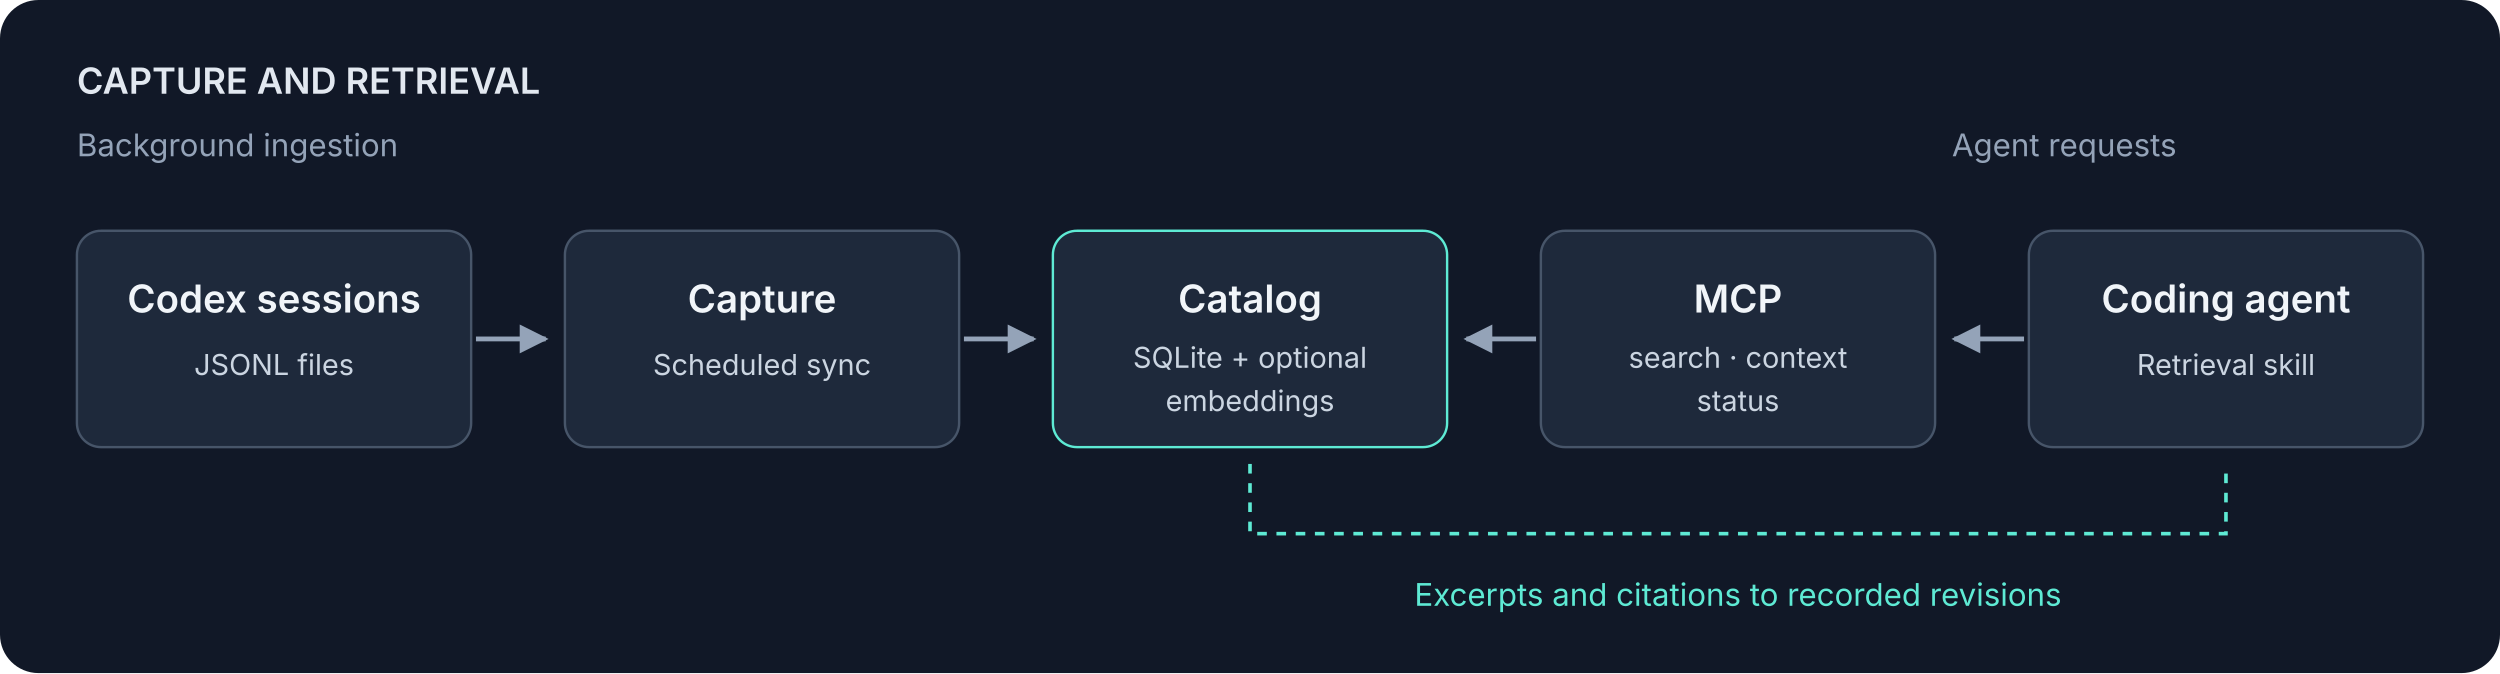
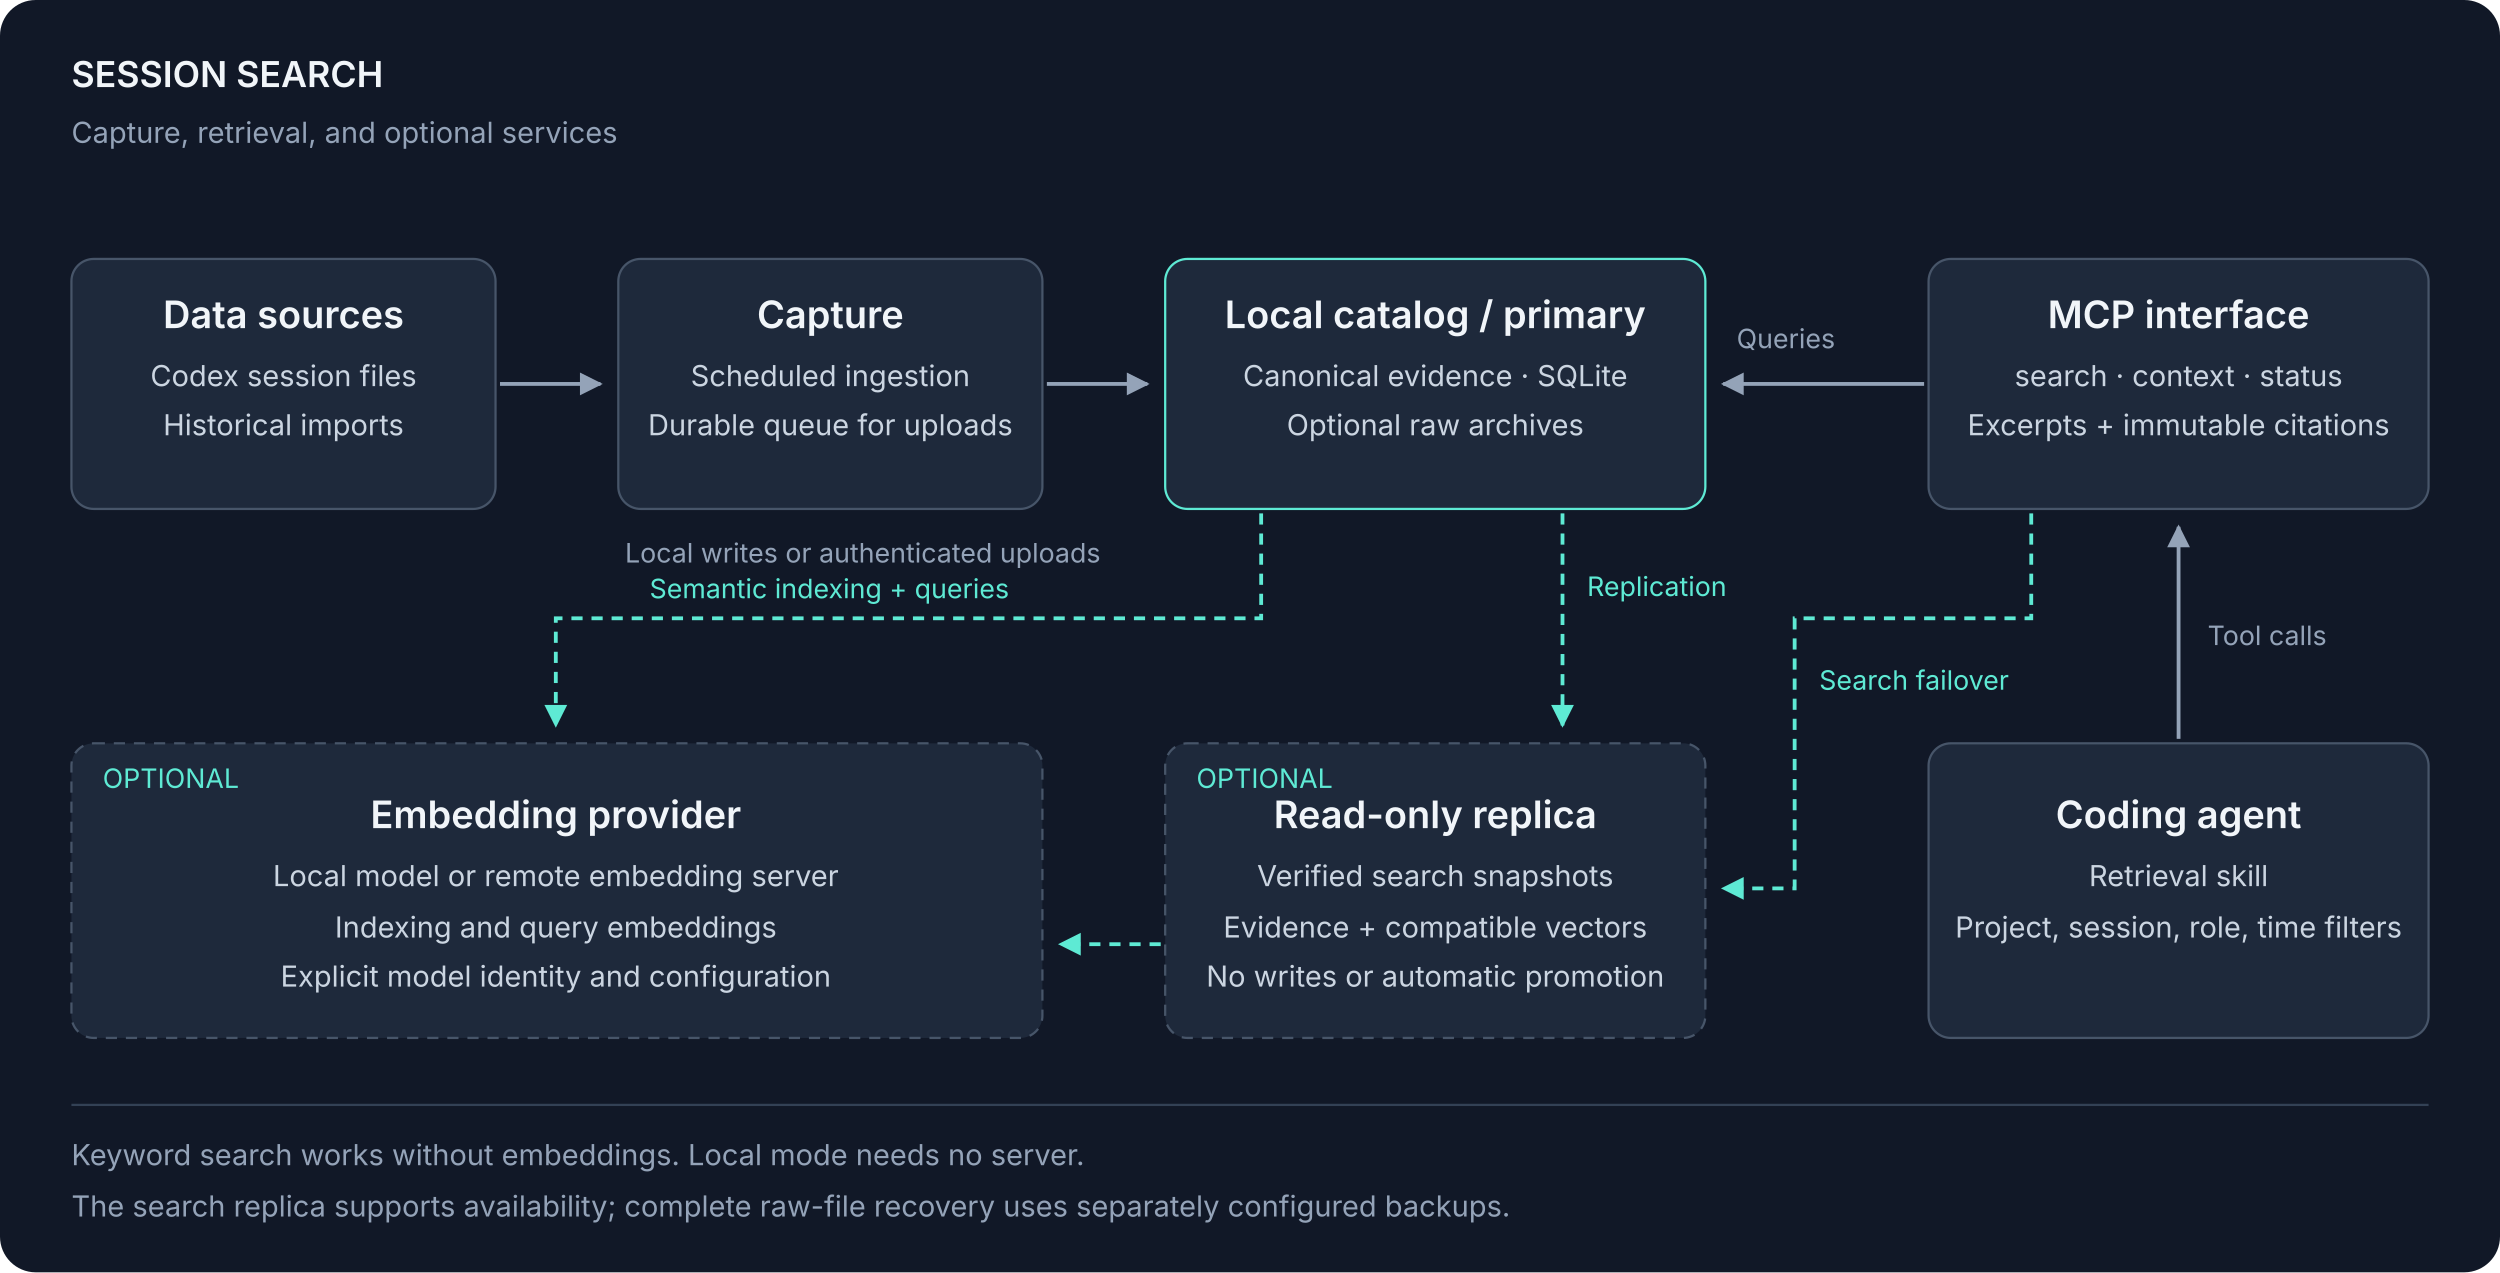
- <svg xmlns="http://www.w3.org/2000/svg" width="1040" height="280" viewBox="0 0 1040 280" role="img" aria-labelledby="title desc">
+ <svg xmlns="http://www.w3.org/2000/svg" width="1120" height="570" viewBox="0 0 1120 570" role="img" aria-labelledby="title desc">
  <defs>
    <marker id="arrow" viewBox="0 0 10 10" refX="9" refY="5" markerWidth="6" markerHeight="6" orient="auto-start-reverse">
-       <path d="M 0 0 L 10 5 L 0 10 z" fill="#94a3b8" />
+       <path d="M0 0 L10 5 L0 10z" fill="#94a3b8" />
+     </marker>
+     <marker id="teal" viewBox="0 0 10 10" refX="9" refY="5" markerWidth="6" markerHeight="6" orient="auto-start-reverse">
+       <path d="M0 0 L10 5 L0 10z" fill="#5eead4" />
    </marker>
  </defs>
-   <rect width="1040" height="280" rx="16" fill="#111827" />
+   <rect width="1120" height="570" rx="16" fill="#111827" />
  <g font-family="system-ui, -apple-system, Segoe UI, sans-serif">
-     <text x="32" y="39" font-size="15" font-weight="600" fill="#e2e8f0">CAPTURE AND RETRIEVAL</text>
-     <text x="32" y="65" font-size="13" fill="#94a3b8">Background ingestion</text>
-     <text x="812" y="65" font-size="13" fill="#94a3b8">Agent requests</text>
+     <text x="32" y="39" font-size="16" font-weight="600" fill="#f1f5f9">SESSION SEARCH</text>
+     <text x="32" y="64" font-size="13" fill="#94a3b8">Capture, retrieval, and optional services</text>
    <g fill="#1e293b" stroke="#475569">
-       <rect x="32" y="96" width="164" height="90" rx="10" />
-       <rect x="235" y="96" width="164" height="90" rx="10" />
-       <rect x="438" y="96" width="164" height="90" rx="10" stroke="#5eead4" />
-       <rect x="641" y="96" width="164" height="90" rx="10" />
-       <rect x="844" y="96" width="164" height="90" rx="10" />
+       <rect x="32" y="116" width="190" height="112" rx="10" />
+       <rect x="277" y="116" width="190" height="112" rx="10" />
+       <rect x="522" y="116" width="242" height="112" rx="10" stroke="#5eead4" />
+       <rect x="864" y="116" width="224" height="112" rx="10" />
+       <rect x="32" y="333" width="435" height="132" rx="10" stroke-dasharray="5 4" />
+       <rect x="522" y="333" width="242" height="132" rx="10" stroke-dasharray="5 4" />
+       <rect x="864" y="333" width="224" height="132" rx="10" />
    </g>
-     <g stroke="#94a3b8" stroke-width="2" marker-end="url(#arrow)">
-       <path d="M 198 141 H 227" />
-       <path d="M 401 141 H 430" />
-       <path d="M 639 141 H 610" />
-       <path d="M 842 141 H 813" />
+     <g fill="none" stroke="#94a3b8" stroke-width="1.7" marker-end="url(#arrow)">
+       <path d="M224 172 H269" />
+       <path d="M469 172 H514" />
+       <path d="M862 172 H772" />
+       <path d="M976 331 V236" />
    </g>
-     <g text-anchor="middle" font-size="16" font-weight="600" fill="#f1f5f9">
-       <text x="114" y="130">Codex sessions</text>
-       <text x="317" y="130">Capture</text>
-       <text x="520" y="130">Catalog</text>
-       <text x="723" y="130">MCP</text>
-       <text x="926" y="130">Coding agent</text>
+     <g fill="none" stroke="#5eead4" stroke-width="1.7" stroke-dasharray="5 4" marker-end="url(#teal)">
+       <path d="M565 230 V277 H249 V325" />
+       <path d="M700 230 V325" />
+       <path d="M910 230 V277 H804 V398 H772" />
+       <path d="M520 423 H475" />
    </g>
-     <g text-anchor="middle" font-size="12" fill="#cbd5e1">
-       <text x="114" y="156">JSONL files</text>
-       <text x="317" y="156">Scheduled sync</text>
-       <text x="520" y="153">SQLite + optional</text>
-       <text x="520" y="171">embeddings</text>
-       <text x="723" y="153">search · context</text>
-       <text x="723" y="171">status</text>
-       <text x="926" y="156">Retrieval skill</text>
+     <g fill="#f1f5f9" text-anchor="middle" font-size="17" font-weight="600">
+       <text x="127" y="147">Data sources</text>
+       <text x="372" y="147">Capture</text>
+       <text x="643" y="147">Local catalog / primary</text>
+       <text x="976" y="147">MCP interface</text>
+       <text x="249" y="371">Embedding provider</text>
+       <text x="643" y="371">Read-only replica</text>
+       <text x="976" y="371">Coding agent</text>
    </g>
-     <path d="M 520 193 V 222 H 926 V 194" fill="none" stroke="#5eead4" stroke-width="1.5" stroke-dasharray="4 4" />
-     <text x="723" y="252" text-anchor="middle" font-size="13" fill="#5eead4">Excerpts and citations to recorded revisions</text>
+     <g fill="#cbd5e1" text-anchor="middle" font-size="13">
+       <text x="127" y="173">Codex session files</text>
+       <text x="127" y="195">Historical imports</text>
+       <text x="372" y="173">Scheduled ingestion</text>
+       <text x="372" y="195">Durable queue for uploads</text>
+       <text x="643" y="173">Canonical evidence · SQLite</text>
+       <text x="643" y="195">Optional raw archives</text>
+       <text x="976" y="173">search · context · status</text>
+       <text x="976" y="195">Excerpts + immutable citations</text>
+       <text x="249" y="397">Local model or remote embedding server</text>
+       <text x="249" y="420">Indexing and query embeddings</text>
+       <text x="249" y="442">Explicit model identity and configuration</text>
+       <text x="643" y="397">Verified search snapshots</text>
+       <text x="643" y="420">Evidence + compatible vectors</text>
+       <text x="643" y="442">No writes or automatic promotion</text>
+       <text x="976" y="397">Retrieval skill</text>
+       <text x="976" y="420">Project, session, role, time filters</text>
+     </g>
+     <g fill="#94a3b8" font-size="12">
+       <text x="280" y="252">Local writes or authenticated uploads</text>
+       <text x="778" y="156">Queries</text>
+       <text x="989" y="289">Tool calls</text>
+     </g>
+     <g fill="#5eead4" font-size="12">
+       <text x="46" y="353">OPTIONAL</text>
+       <text x="536" y="353">OPTIONAL</text>
+       <text x="291" y="268">Semantic indexing + queries</text>
+       <text x="711" y="267">Replication</text>
+       <text x="815" y="309">Search failover</text>
+     </g>
+     <path d="M32 495 H1088" stroke="#334155" />
+     <text x="32" y="522" fill="#94a3b8" font-size="13">Keyword search works without embeddings. Local mode needs no server.</text>
+     <text x="32" y="545" fill="#94a3b8" font-size="13">The search replica supports availability; complete raw-file recovery uses separately configured backups.</text>
  </g>
</svg>
